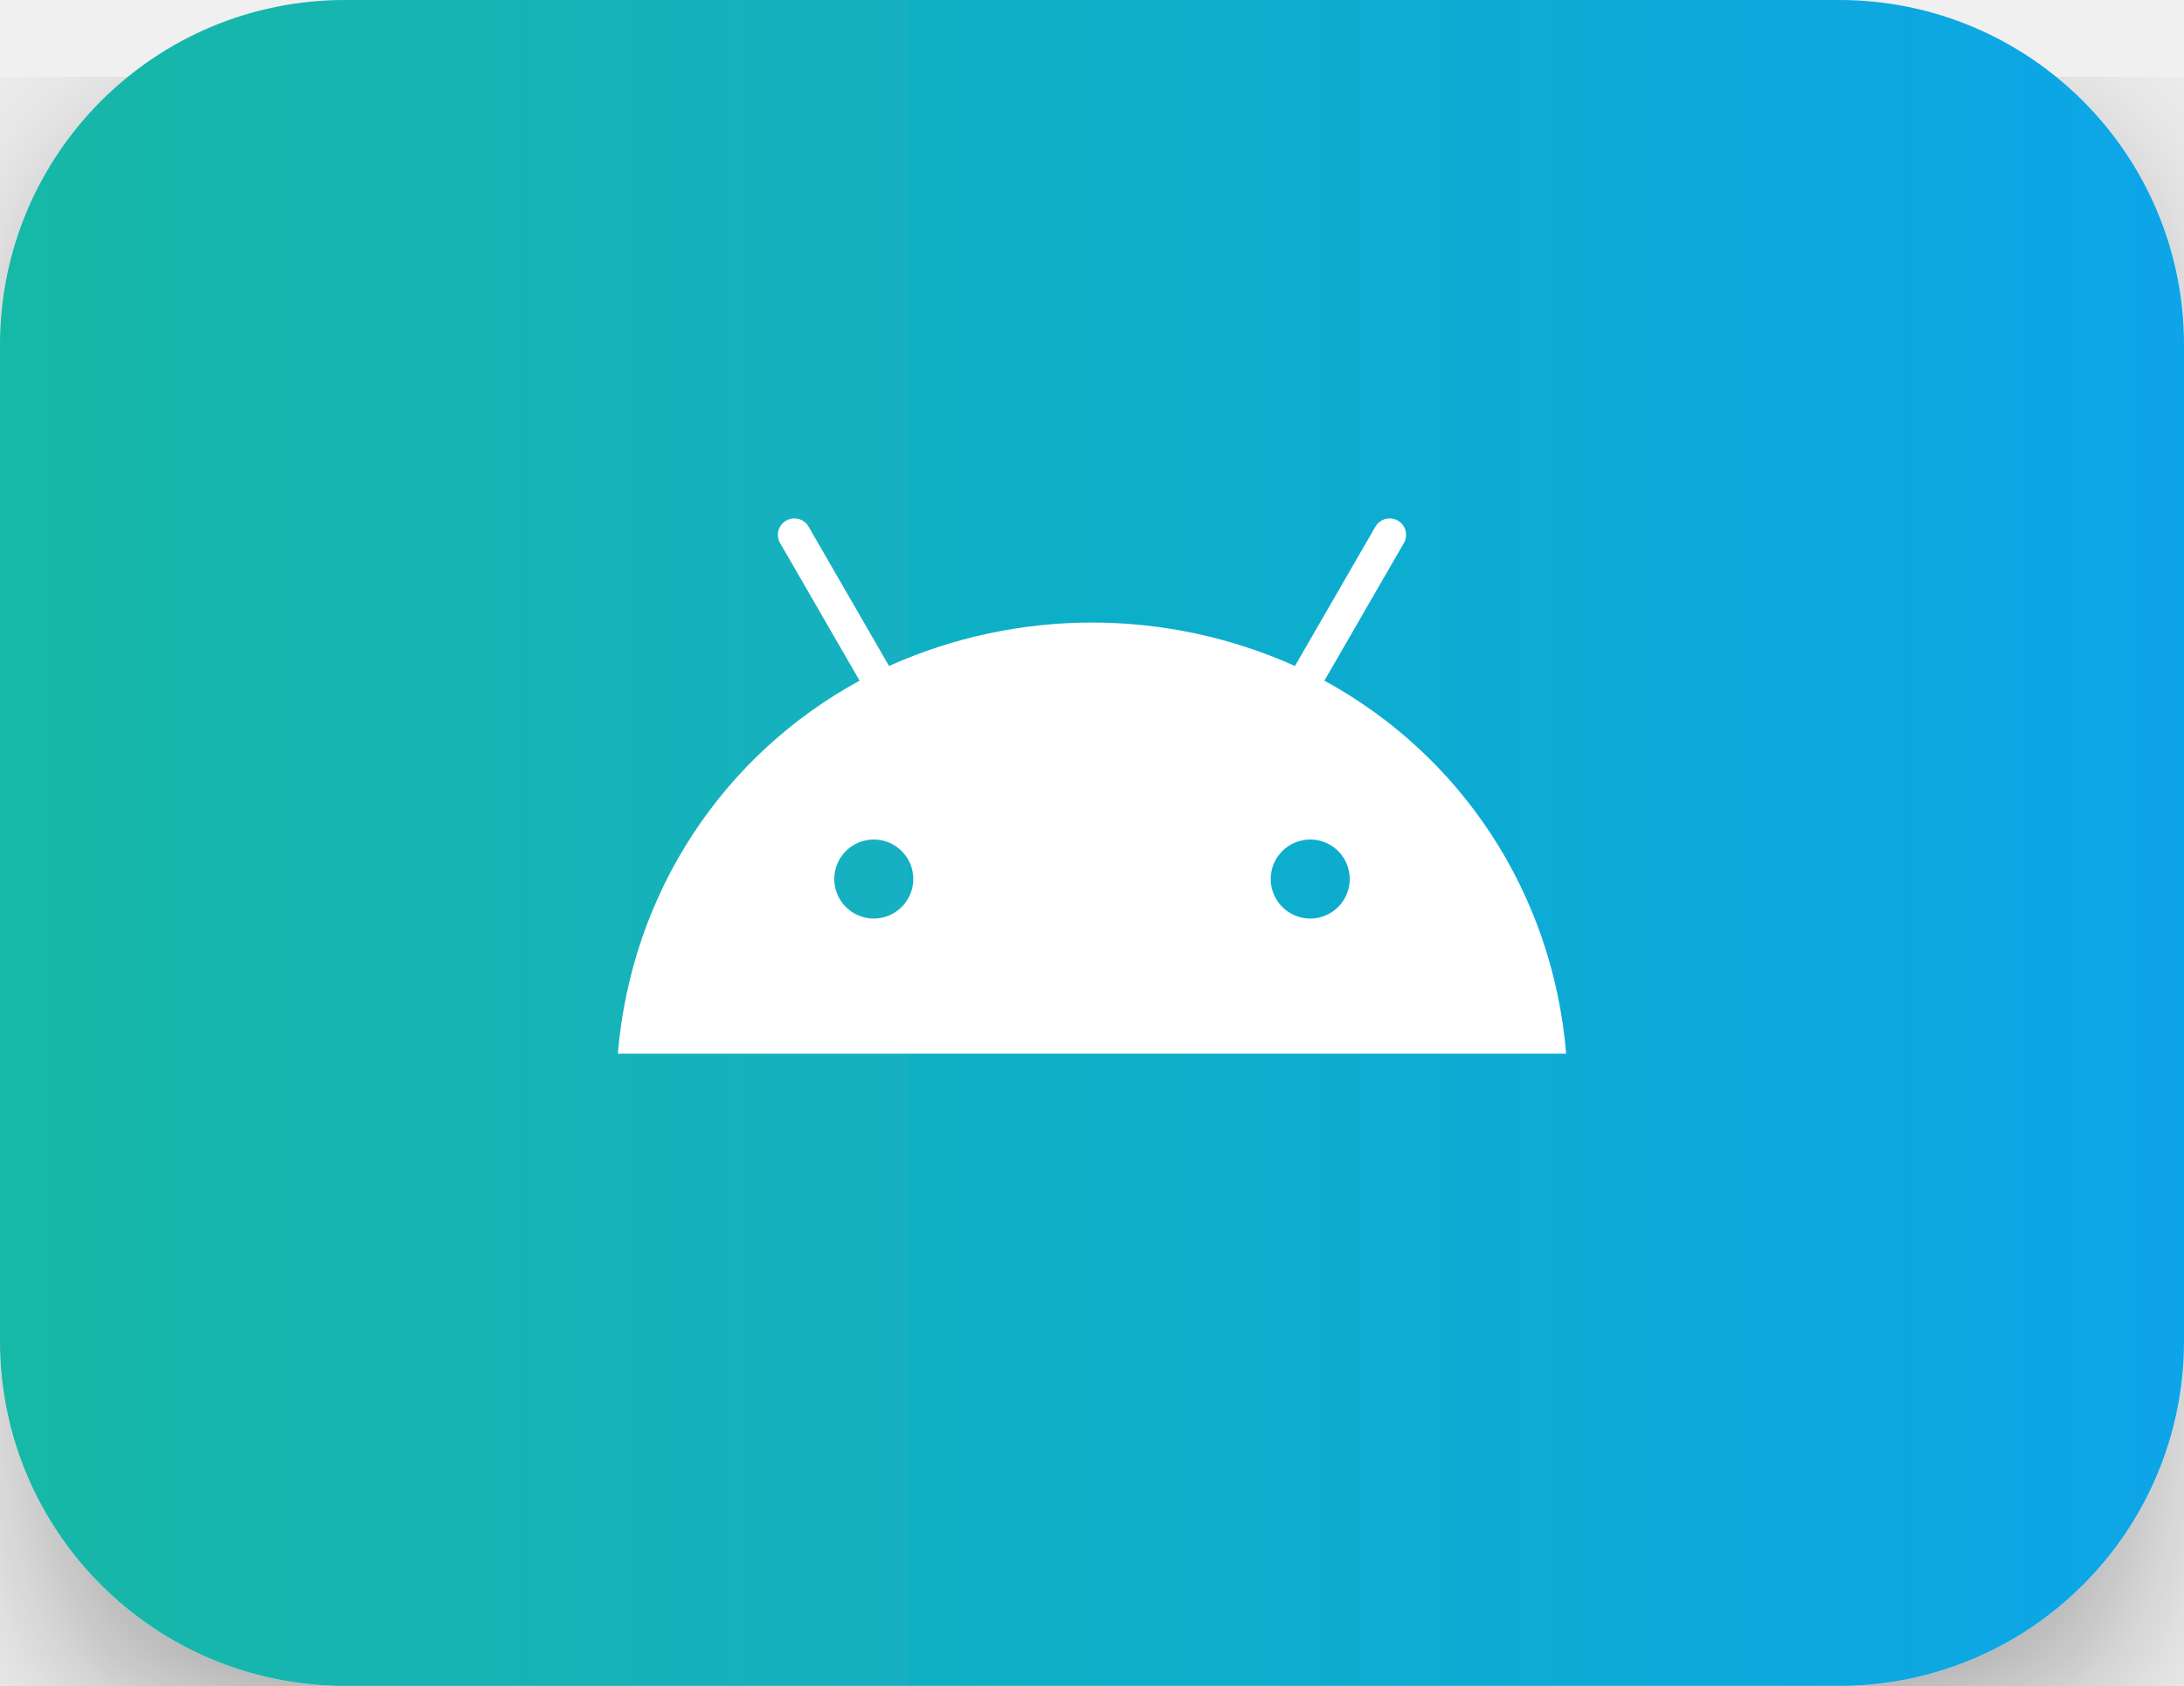
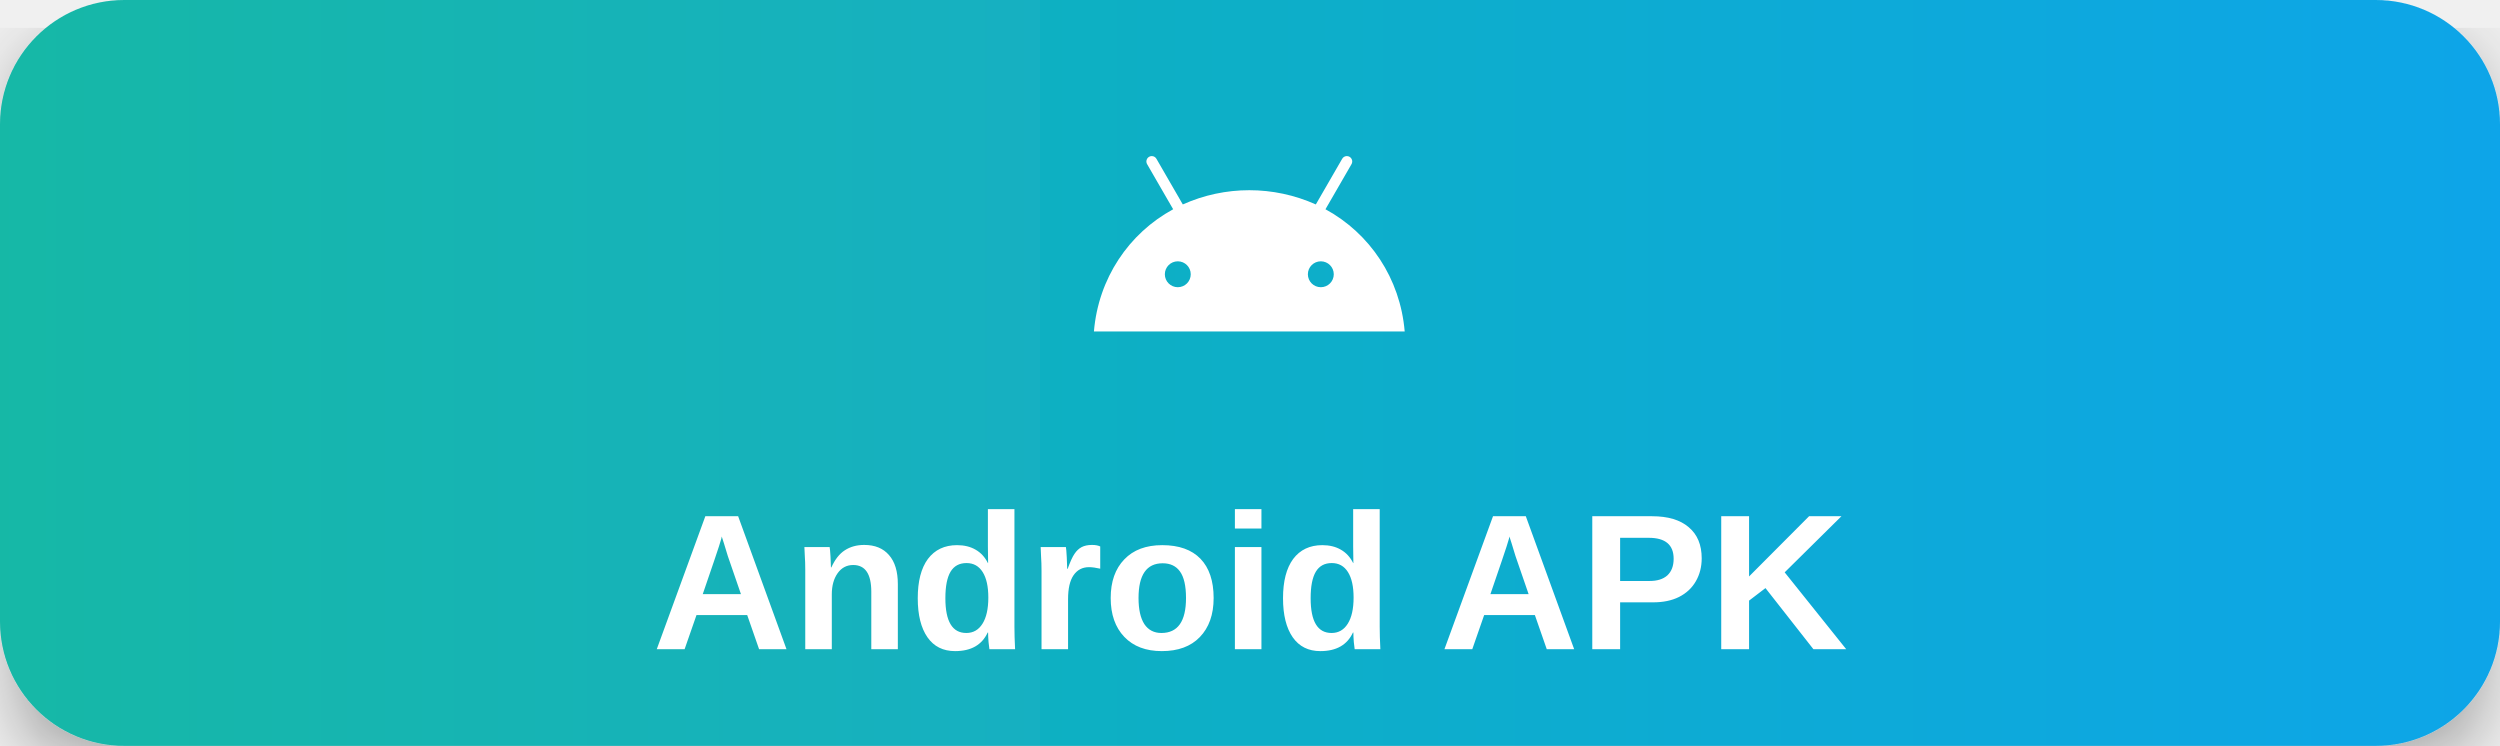
- <svg xmlns="http://www.w3.org/2000/svg" width="57" height="44" role="img" aria-label="android">
+ <svg xmlns="http://www.w3.org/2000/svg" width="181" height="54" role="img" aria-label="Android APK">
  <defs>
    <linearGradient id="g" x1="0" y1="0" x2="1" y2="0">
      <stop offset="0" stop-color="#14b8a6" />
      <stop offset="1" stop-color="#0ea5e9" />
    </linearGradient>
    <filter id="sh" x="-20%" y="-20%" width="140%" height="140%">
      <feDropShadow dx="0" dy="2" stdDeviation="3" flood-color="#000000" flood-opacity="0.35" />
    </filter>
  </defs>
-   <rect width="57" height="44" rx="9" fill="url(#g)" filter="url(#sh)" />
-   <svg x="16.1" y="11" width="24.8" height="22" viewBox="0 0 576 512" aria-hidden="true">
+   <rect width="181" height="54" rx="9" fill="url(#g)" filter="url(#sh)" />
+   <svg x="79.2" y="9" width="22.5" height="20" viewBox="0 0 576 512" aria-hidden="true">
    <path d="M420.55,301.93a24,24,0,1,1,24-24,24,24,0,0,1-24,24m-265.1,0a24,24,0,1,1,24-24,24,24,0,0,1-24,24m273.7-144.48,47.94-83a10,10,0,1,0-17.27-10h0l-48.54,84.07a301.25,301.25,0,0,0-246.56,0L116.18,64.45a10,10,0,1,0-17.27,10h0l47.94,83C64.53,202.22,8.24,285.55,0,384H576c-8.24-98.45-64.54-181.78-146.85-226.55" fill="#ffffff" />
  </svg>
+   <text x="90.5" y="47" text-anchor="middle" font-family="Verdana, Arial, sans-serif" font-size="14" font-weight="700" fill="#ffffff">Android APK</text>
</svg>
